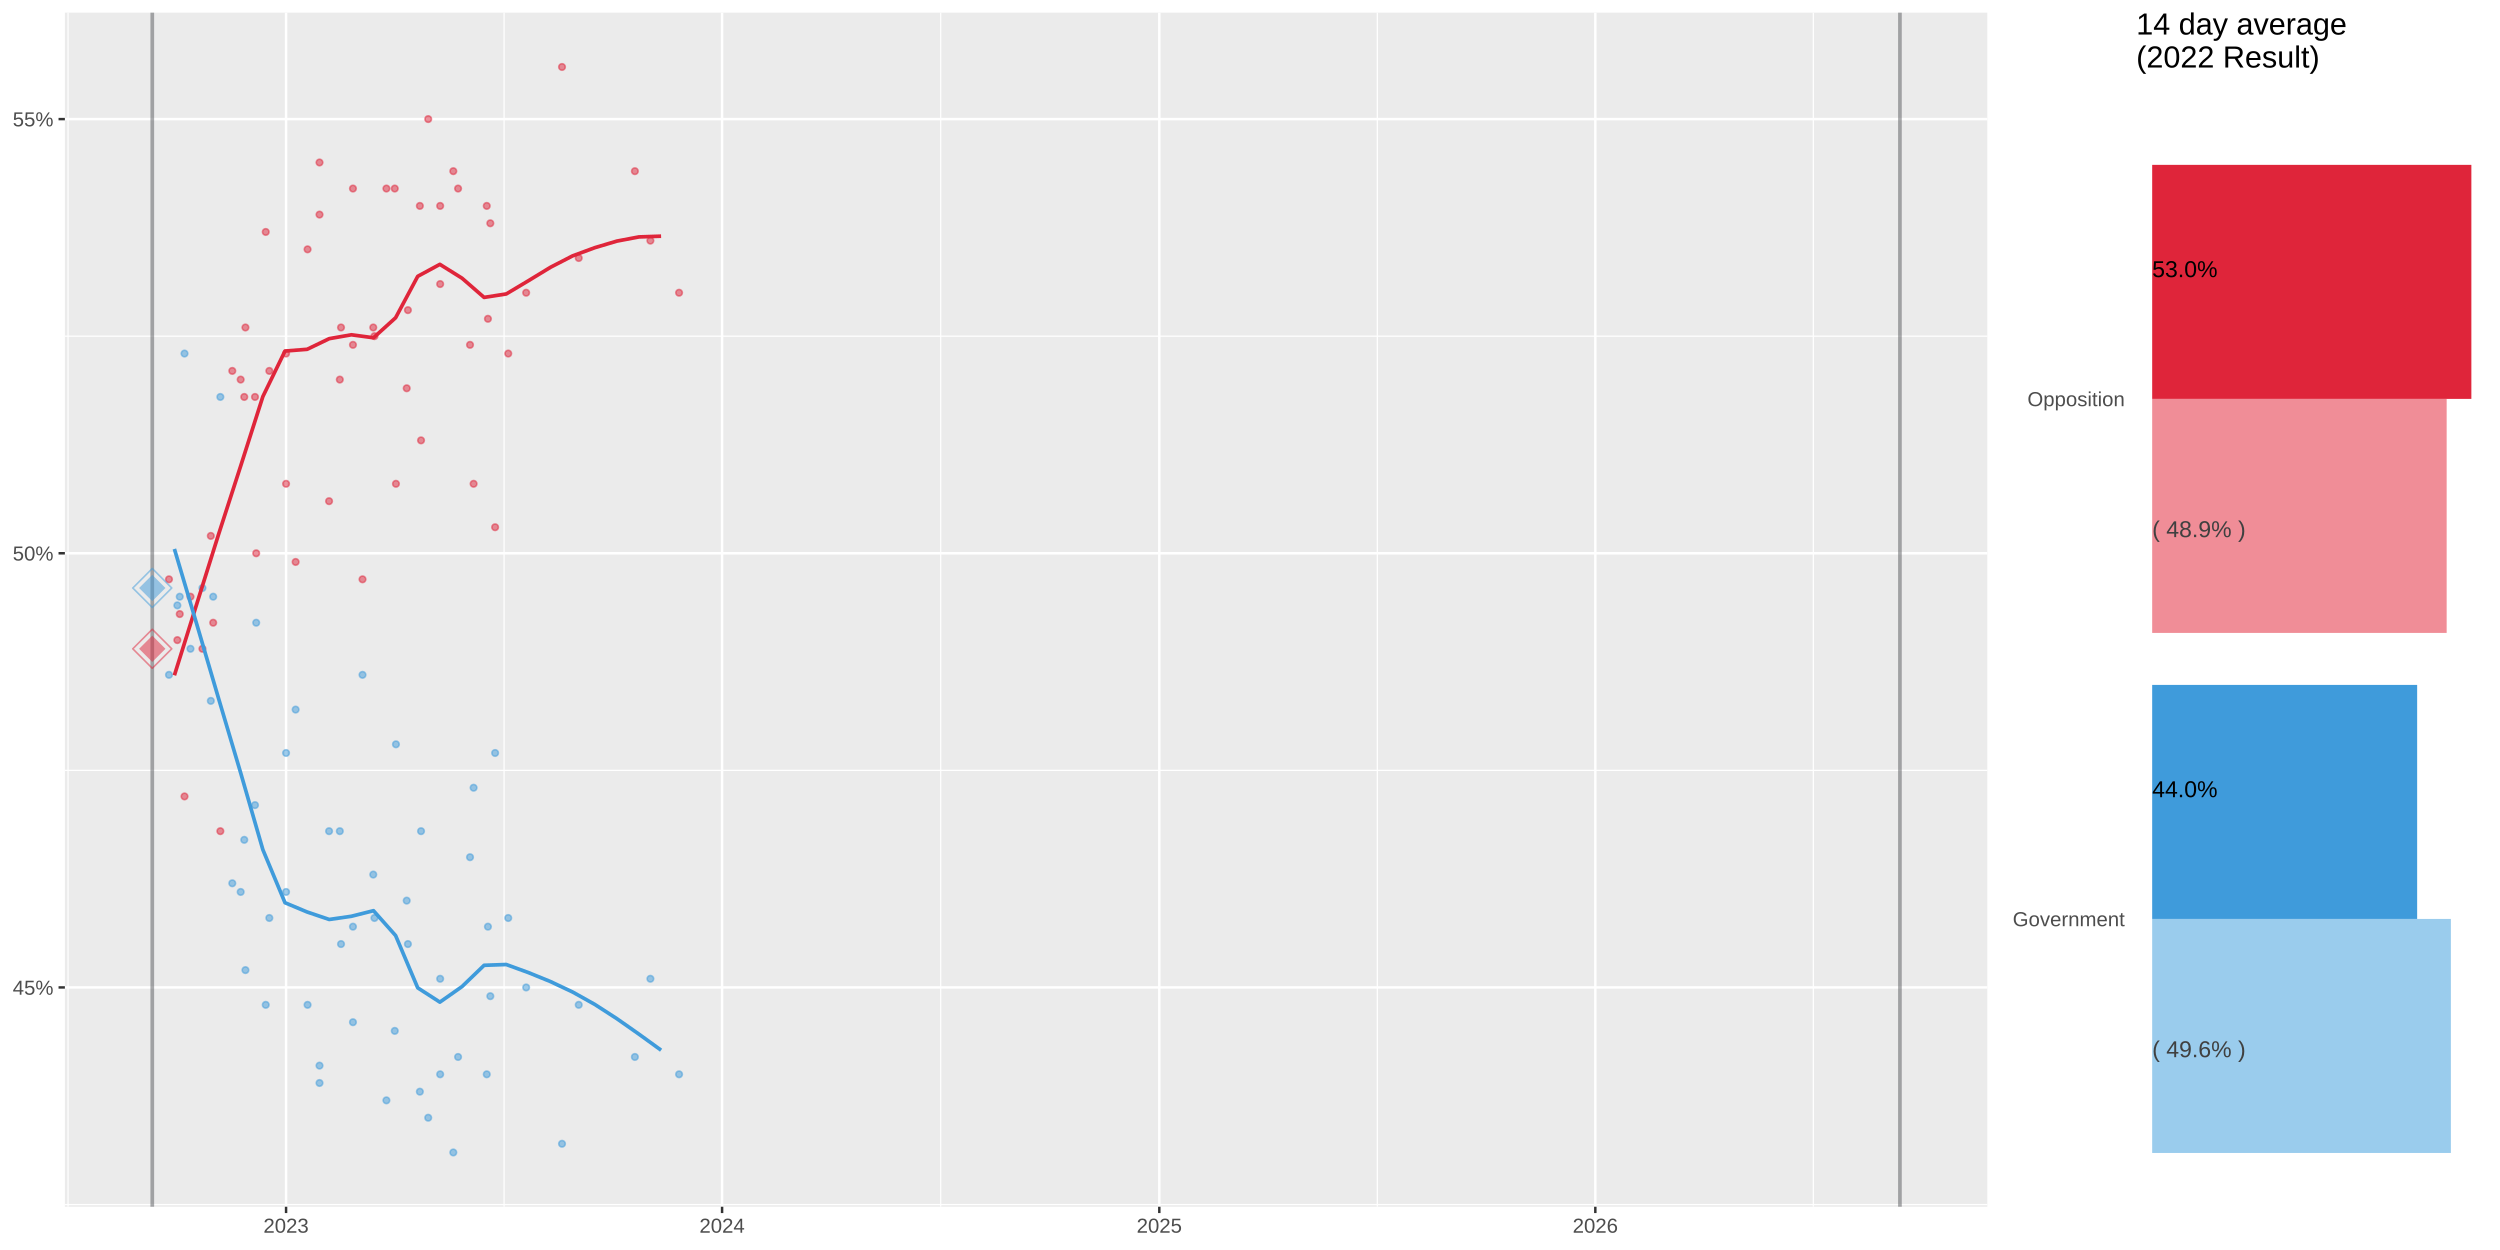
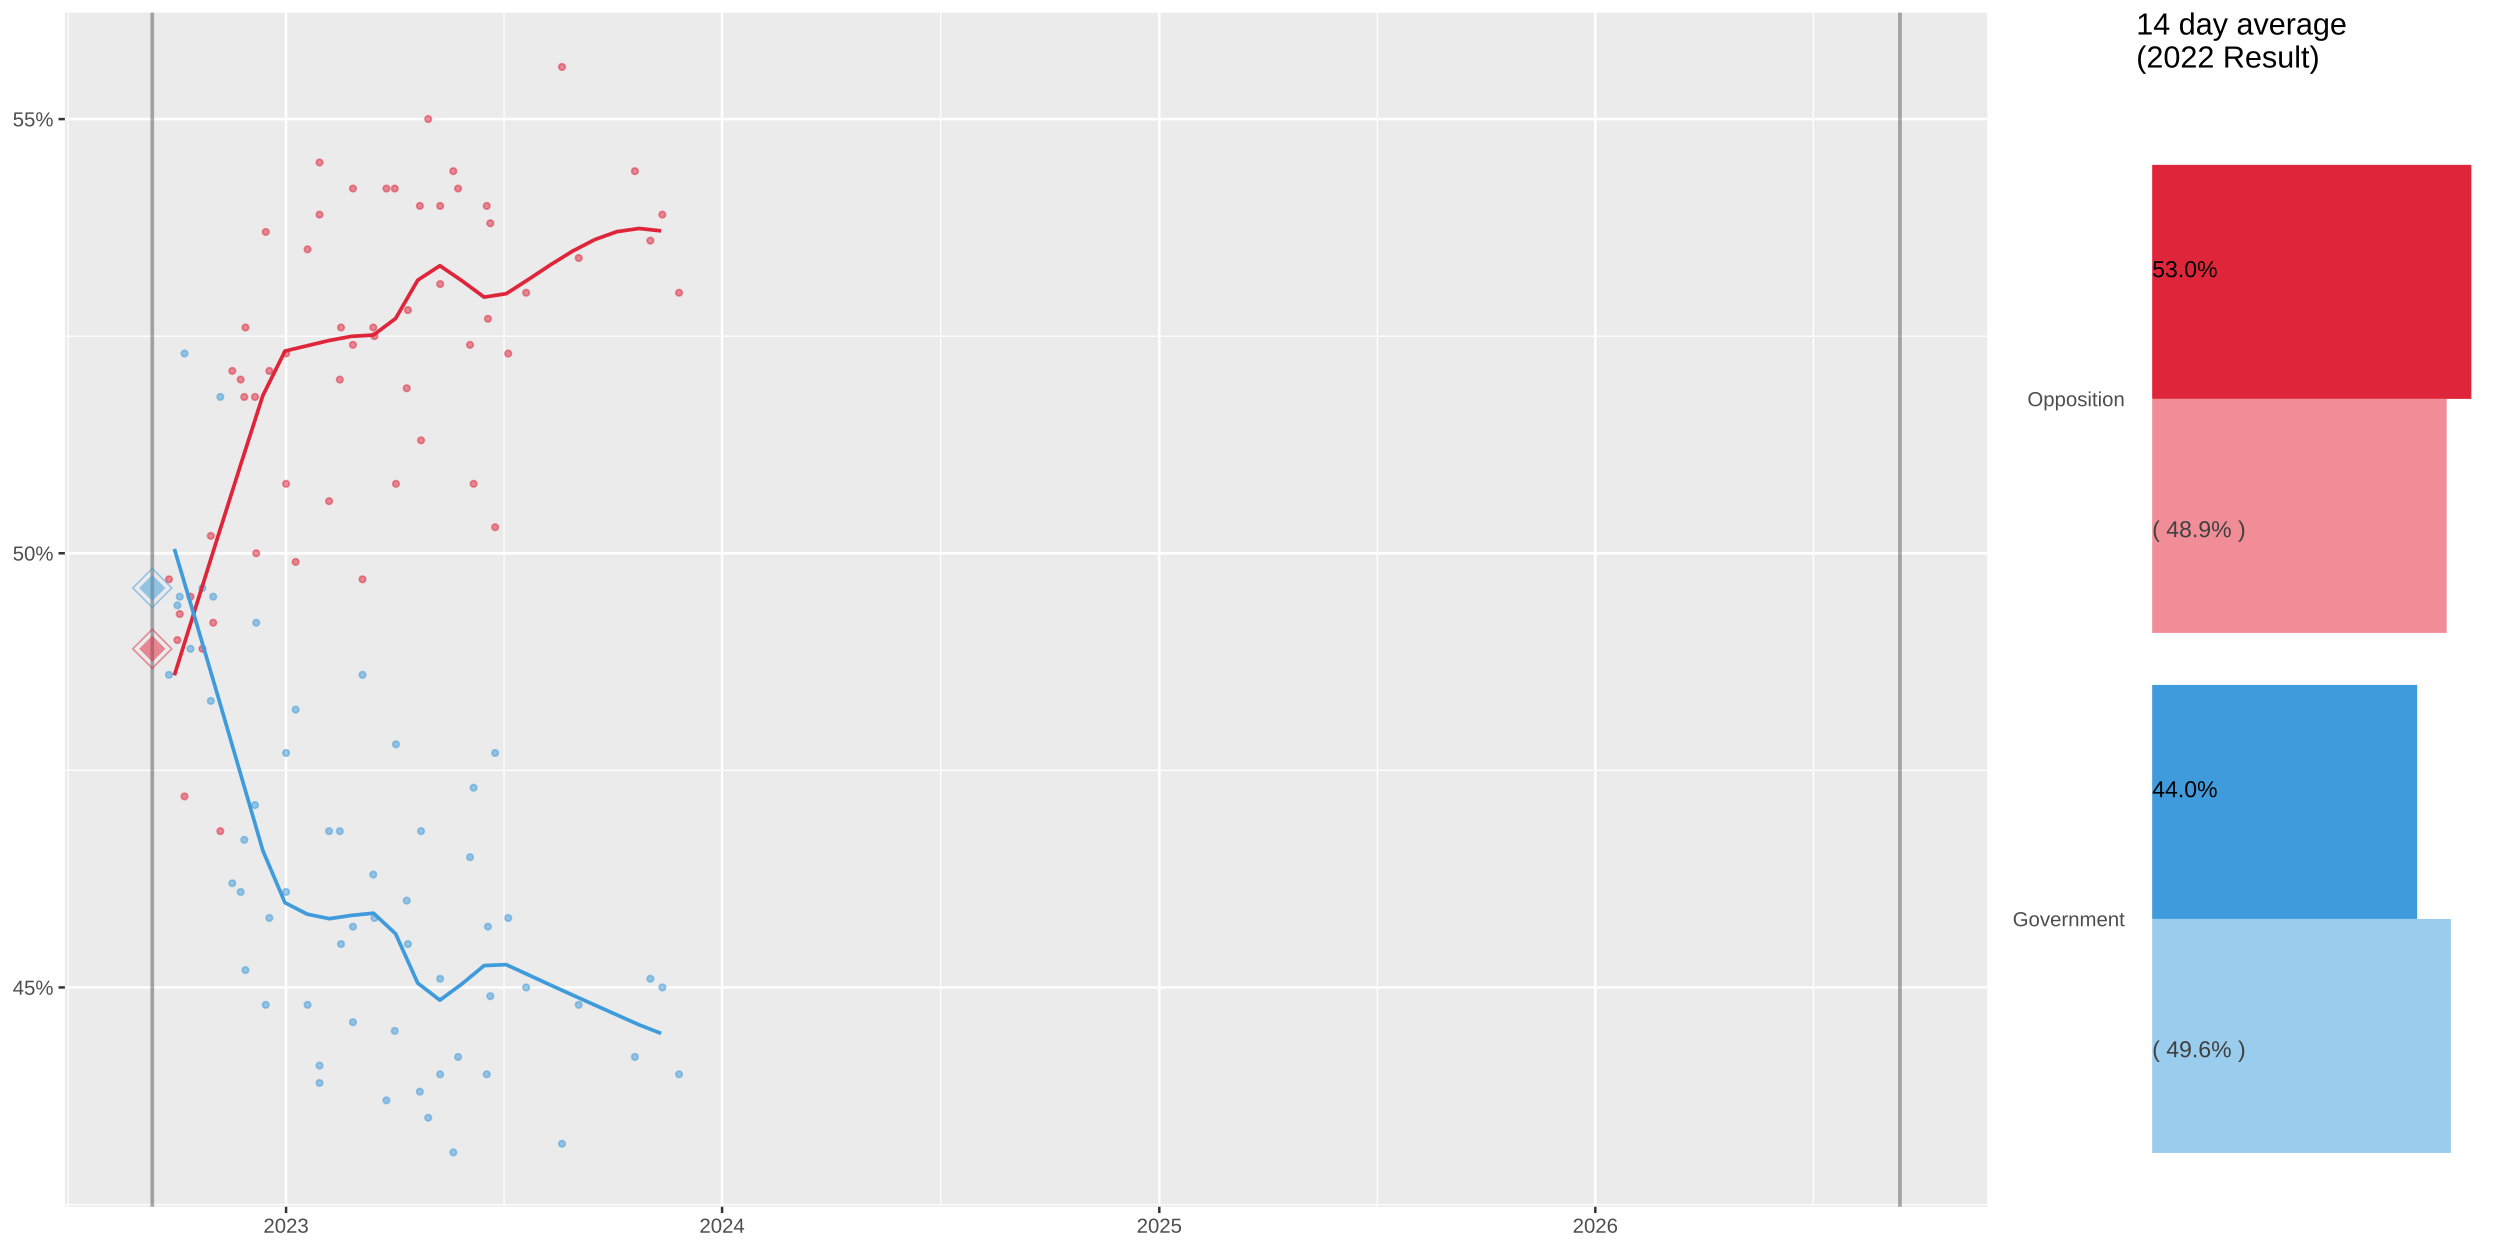
<svg xmlns="http://www.w3.org/2000/svg" class="svglite" width="1080.00pt" height="540.00pt" viewBox="0 0 1080.00 540.00">
  <defs>
    <style type="text/css">
    line, polyline, polygon, path, rect, circle {
      fill: none;
      stroke: #000000;
      stroke-linecap: round;
      stroke-linejoin: round;
      stroke-miterlimit: 10.00;
    }
    text {
      white-space: pre;
    }
  </style>
  </defs>
  <rect width="100%" height="100%" style="stroke: none; fill: none;" />
  <defs>
    <clipPath id="cpMC4wMHwxMDgwLjAwfDAuMDB8NTQwLjAw">
      <rect x="0.00" y="0.00" width="1080.00" height="540.00" />
    </clipPath>
  </defs>
  <g clip-path="url(#cpMC4wMHwxMDgwLjAwfDAuMDB8NTQwLjAw)">
</g>
  <defs>
    <clipPath id="cpMC4wMHw4NjQuMDB8MC4wMHw1NDAuMDA=">
      <rect x="0.00" y="0.00" width="864.00" height="540.00" />
    </clipPath>
  </defs>
  <g clip-path="url(#cpMC4wMHw4NjQuMDB8MC4wMHw1NDAuMDA=)">
    <rect x="0.00" y="0.00" width="864.00" height="540.00" style="stroke-width: 1.07; stroke: #FFFFFF; fill: #FFFFFF;" />
  </g>
  <g clip-path="url(#cpMC4wMHwxMDgwLjAwfDAuMDB8NTQwLjAw)">
</g>
  <defs>
    <clipPath id="cpMjguMDN8ODU4LjUyfDUuNDh8NTIxLjMx">
      <rect x="28.03" y="5.48" width="830.49" height="515.83" />
    </clipPath>
  </defs>
  <g clip-path="url(#cpMjguMDN8ODU4LjUyfDUuNDh8NTIxLjMx)">
    <rect x="28.03" y="5.48" width="830.49" height="515.83" style="stroke-width: 1.07; stroke: none; fill: #EBEBEB;" />
    <polyline points="28.03,520.37 858.52,520.37 " style="stroke-width: 0.53; stroke: #FFFFFF; stroke-linecap: butt;" />
    <polyline points="28.03,332.80 858.52,332.80 " style="stroke-width: 0.53; stroke: #FFFFFF; stroke-linecap: butt;" />
    <polyline points="28.03,145.22 858.52,145.22 " style="stroke-width: 0.53; stroke: #FFFFFF; stroke-linecap: butt;" />
    <polyline points="29.40,521.31 29.40,5.48 " style="stroke-width: 0.53; stroke: #FFFFFF; stroke-linecap: butt;" />
    <polyline points="217.76,521.31 217.76,5.48 " style="stroke-width: 0.53; stroke: #FFFFFF; stroke-linecap: butt;" />
    <polyline points="406.38,521.31 406.38,5.48 " style="stroke-width: 0.53; stroke: #FFFFFF; stroke-linecap: butt;" />
    <polyline points="595.00,521.31 595.00,5.48 " style="stroke-width: 0.53; stroke: #FFFFFF; stroke-linecap: butt;" />
    <polyline points="783.36,521.31 783.36,5.48 " style="stroke-width: 0.53; stroke: #FFFFFF; stroke-linecap: butt;" />
    <polyline points="28.03,426.58 858.52,426.58 " style="stroke-width: 1.07; stroke: #FFFFFF; stroke-linecap: butt;" />
    <polyline points="28.03,239.01 858.52,239.01 " style="stroke-width: 1.07; stroke: #FFFFFF; stroke-linecap: butt;" />
    <polyline points="28.03,51.44 858.52,51.44 " style="stroke-width: 1.07; stroke: #FFFFFF; stroke-linecap: butt;" />
    <polyline points="123.58,521.31 123.58,5.48 " style="stroke-width: 1.07; stroke: #FFFFFF; stroke-linecap: butt;" />
    <polyline points="311.94,521.31 311.94,5.48 " style="stroke-width: 1.07; stroke: #FFFFFF; stroke-linecap: butt;" />
    <polyline points="500.82,521.31 500.82,5.48 " style="stroke-width: 1.07; stroke: #FFFFFF; stroke-linecap: butt;" />
    <polyline points="689.18,521.31 689.18,5.48 " style="stroke-width: 1.07; stroke: #FFFFFF; stroke-linecap: butt;" />
    <circle cx="293.36" cy="126.46" r="1.42" style="stroke-width: 0.71; stroke: #DF253A; stroke-opacity: 0.50; fill: #DF253A; fill-opacity: 0.50;" />
+     <circle cx="286.14" cy="92.70" r="1.42" style="stroke-width: 0.71; stroke: #DF253A; stroke-opacity: 0.50; fill: #DF253A; fill-opacity: 0.50;" />
    <circle cx="280.97" cy="103.96" r="1.42" style="stroke-width: 0.71; stroke: #DF253A; stroke-opacity: 0.50; fill: #DF253A; fill-opacity: 0.50;" />
    <circle cx="274.27" cy="73.94" r="1.42" style="stroke-width: 0.71; stroke: #DF253A; stroke-opacity: 0.50; fill: #DF253A; fill-opacity: 0.50;" />
    <circle cx="250.01" cy="111.46" r="1.42" style="stroke-width: 0.71; stroke: #DF253A; stroke-opacity: 0.50; fill: #DF253A; fill-opacity: 0.50;" />
    <circle cx="242.79" cy="28.93" r="1.42" style="stroke-width: 0.71; stroke: #DF253A; stroke-opacity: 0.50; fill: #DF253A; fill-opacity: 0.50;" />
    <circle cx="227.30" cy="126.46" r="1.42" style="stroke-width: 0.71; stroke: #DF253A; stroke-opacity: 0.50; fill: #DF253A; fill-opacity: 0.50;" />
    <circle cx="219.56" cy="152.73" r="1.42" style="stroke-width: 0.71; stroke: #DF253A; stroke-opacity: 0.50; fill: #DF253A; fill-opacity: 0.50;" />
    <circle cx="213.89" cy="227.76" r="1.42" style="stroke-width: 0.71; stroke: #DF253A; stroke-opacity: 0.50; fill: #DF253A; fill-opacity: 0.50;" />
    <circle cx="211.82" cy="96.45" r="1.42" style="stroke-width: 0.71; stroke: #DF253A; stroke-opacity: 0.50; fill: #DF253A; fill-opacity: 0.50;" />
    <circle cx="210.79" cy="137.72" r="1.42" style="stroke-width: 0.71; stroke: #DF253A; stroke-opacity: 0.50; fill: #DF253A; fill-opacity: 0.50;" />
    <circle cx="210.28" cy="88.95" r="1.42" style="stroke-width: 0.71; stroke: #DF253A; stroke-opacity: 0.50; fill: #DF253A; fill-opacity: 0.50;" />
    <circle cx="204.60" cy="209.00" r="1.42" style="stroke-width: 0.71; stroke: #DF253A; stroke-opacity: 0.50; fill: #DF253A; fill-opacity: 0.50;" />
    <circle cx="203.05" cy="148.97" r="1.42" style="stroke-width: 0.71; stroke: #DF253A; stroke-opacity: 0.50; fill: #DF253A; fill-opacity: 0.50;" />
    <circle cx="197.89" cy="81.45" r="1.42" style="stroke-width: 0.71; stroke: #DF253A; stroke-opacity: 0.50; fill: #DF253A; fill-opacity: 0.50;" />
    <circle cx="195.83" cy="73.94" r="1.42" style="stroke-width: 0.71; stroke: #DF253A; stroke-opacity: 0.50; fill: #DF253A; fill-opacity: 0.50;" />
    <circle cx="190.15" cy="122.71" r="1.42" style="stroke-width: 0.71; stroke: #DF253A; stroke-opacity: 0.50; fill: #DF253A; fill-opacity: 0.50;" />
    <circle cx="190.15" cy="88.95" r="1.42" style="stroke-width: 0.71; stroke: #DF253A; stroke-opacity: 0.50; fill: #DF253A; fill-opacity: 0.50;" />
    <circle cx="184.99" cy="51.44" r="1.42" style="stroke-width: 0.71; stroke: #DF253A; stroke-opacity: 0.50; fill: #DF253A; fill-opacity: 0.50;" />
    <circle cx="181.89" cy="190.24" r="1.42" style="stroke-width: 0.71; stroke: #DF253A; stroke-opacity: 0.50; fill: #DF253A; fill-opacity: 0.50;" />
    <circle cx="181.38" cy="88.95" r="1.42" style="stroke-width: 0.71; stroke: #DF253A; stroke-opacity: 0.50; fill: #DF253A; fill-opacity: 0.50;" />
    <circle cx="176.22" cy="133.97" r="1.42" style="stroke-width: 0.71; stroke: #DF253A; stroke-opacity: 0.50; fill: #DF253A; fill-opacity: 0.50;" />
    <circle cx="175.70" cy="167.73" r="1.42" style="stroke-width: 0.71; stroke: #DF253A; stroke-opacity: 0.50; fill: #DF253A; fill-opacity: 0.50;" />
    <circle cx="171.05" cy="209.00" r="1.42" style="stroke-width: 0.71; stroke: #DF253A; stroke-opacity: 0.50; fill: #DF253A; fill-opacity: 0.50;" />
    <circle cx="170.54" cy="81.45" r="1.42" style="stroke-width: 0.71; stroke: #DF253A; stroke-opacity: 0.50; fill: #DF253A; fill-opacity: 0.50;" />
    <circle cx="166.93" cy="81.45" r="1.42" style="stroke-width: 0.71; stroke: #DF253A; stroke-opacity: 0.50; fill: #DF253A; fill-opacity: 0.50;" />
    <circle cx="161.77" cy="145.22" r="1.42" style="stroke-width: 0.71; stroke: #DF253A; stroke-opacity: 0.50; fill: #DF253A; fill-opacity: 0.50;" />
    <circle cx="161.25" cy="141.47" r="1.42" style="stroke-width: 0.71; stroke: #DF253A; stroke-opacity: 0.50; fill: #DF253A; fill-opacity: 0.50;" />
    <circle cx="156.61" cy="250.26" r="1.42" style="stroke-width: 0.71; stroke: #DF253A; stroke-opacity: 0.50; fill: #DF253A; fill-opacity: 0.50;" />
    <circle cx="152.48" cy="148.97" r="1.42" style="stroke-width: 0.71; stroke: #DF253A; stroke-opacity: 0.50; fill: #DF253A; fill-opacity: 0.50;" />
    <circle cx="152.48" cy="81.45" r="1.42" style="stroke-width: 0.71; stroke: #DF253A; stroke-opacity: 0.50; fill: #DF253A; fill-opacity: 0.50;" />
    <circle cx="147.32" cy="141.47" r="1.42" style="stroke-width: 0.71; stroke: #DF253A; stroke-opacity: 0.50; fill: #DF253A; fill-opacity: 0.50;" />
    <circle cx="146.80" cy="163.98" r="1.42" style="stroke-width: 0.71; stroke: #DF253A; stroke-opacity: 0.50; fill: #DF253A; fill-opacity: 0.50;" />
    <circle cx="142.16" cy="216.50" r="1.42" style="stroke-width: 0.71; stroke: #DF253A; stroke-opacity: 0.50; fill: #DF253A; fill-opacity: 0.50;" />
    <circle cx="138.03" cy="70.19" r="1.42" style="stroke-width: 0.71; stroke: #DF253A; stroke-opacity: 0.50; fill: #DF253A; fill-opacity: 0.50;" />
    <circle cx="138.03" cy="92.70" r="1.42" style="stroke-width: 0.71; stroke: #DF253A; stroke-opacity: 0.50; fill: #DF253A; fill-opacity: 0.50;" />
    <circle cx="123.58" cy="209.00" r="1.42" style="stroke-width: 0.71; stroke: #DF253A; stroke-opacity: 0.50; fill: #DF253A; fill-opacity: 0.50;" />
    <circle cx="132.87" cy="107.71" r="1.42" style="stroke-width: 0.71; stroke: #DF253A; stroke-opacity: 0.50; fill: #DF253A; fill-opacity: 0.50;" />
    <circle cx="127.71" cy="242.76" r="1.42" style="stroke-width: 0.71; stroke: #DF253A; stroke-opacity: 0.50; fill: #DF253A; fill-opacity: 0.50;" />
    <circle cx="123.58" cy="152.73" r="1.42" style="stroke-width: 0.71; stroke: #DF253A; stroke-opacity: 0.50; fill: #DF253A; fill-opacity: 0.50;" />
    <circle cx="116.35" cy="160.23" r="1.42" style="stroke-width: 0.71; stroke: #DF253A; stroke-opacity: 0.50; fill: #DF253A; fill-opacity: 0.50;" />
    <circle cx="114.80" cy="100.20" r="1.42" style="stroke-width: 0.71; stroke: #DF253A; stroke-opacity: 0.50; fill: #DF253A; fill-opacity: 0.50;" />
    <circle cx="110.68" cy="239.01" r="1.42" style="stroke-width: 0.71; stroke: #DF253A; stroke-opacity: 0.50; fill: #DF253A; fill-opacity: 0.50;" />
    <circle cx="110.16" cy="171.48" r="1.42" style="stroke-width: 0.71; stroke: #DF253A; stroke-opacity: 0.50; fill: #DF253A; fill-opacity: 0.50;" />
    <circle cx="106.03" cy="141.47" r="1.42" style="stroke-width: 0.71; stroke: #DF253A; stroke-opacity: 0.50; fill: #DF253A; fill-opacity: 0.50;" />
    <circle cx="105.52" cy="171.48" r="1.42" style="stroke-width: 0.71; stroke: #DF253A; stroke-opacity: 0.50; fill: #DF253A; fill-opacity: 0.50;" />
    <circle cx="103.97" cy="163.98" r="1.42" style="stroke-width: 0.71; stroke: #DF253A; stroke-opacity: 0.50; fill: #DF253A; fill-opacity: 0.50;" />
    <circle cx="100.35" cy="160.23" r="1.42" style="stroke-width: 0.71; stroke: #DF253A; stroke-opacity: 0.50; fill: #DF253A; fill-opacity: 0.50;" />
    <circle cx="95.19" cy="359.06" r="1.42" style="stroke-width: 0.71; stroke: #DF253A; stroke-opacity: 0.50; fill: #DF253A; fill-opacity: 0.50;" />
    <circle cx="92.10" cy="269.02" r="1.42" style="stroke-width: 0.71; stroke: #DF253A; stroke-opacity: 0.50; fill: #DF253A; fill-opacity: 0.50;" />
    <circle cx="91.07" cy="231.51" r="1.42" style="stroke-width: 0.71; stroke: #DF253A; stroke-opacity: 0.50; fill: #DF253A; fill-opacity: 0.50;" />
    <circle cx="87.45" cy="280.28" r="1.42" style="stroke-width: 0.71; stroke: #DF253A; stroke-opacity: 0.50; fill: #DF253A; fill-opacity: 0.50;" />
    <circle cx="82.29" cy="257.77" r="1.42" style="stroke-width: 0.71; stroke: #DF253A; stroke-opacity: 0.50; fill: #DF253A; fill-opacity: 0.50;" />
    <circle cx="79.71" cy="344.05" r="1.42" style="stroke-width: 0.71; stroke: #DF253A; stroke-opacity: 0.50; fill: #DF253A; fill-opacity: 0.50;" />
    <circle cx="77.65" cy="265.27" r="1.42" style="stroke-width: 0.71; stroke: #DF253A; stroke-opacity: 0.50; fill: #DF253A; fill-opacity: 0.50;" />
    <circle cx="76.62" cy="276.52" r="1.42" style="stroke-width: 0.71; stroke: #DF253A; stroke-opacity: 0.50; fill: #DF253A; fill-opacity: 0.50;" />
    <circle cx="73.00" cy="250.26" r="1.42" style="stroke-width: 0.71; stroke: #DF253A; stroke-opacity: 0.50; fill: #DF253A; fill-opacity: 0.50;" />
    <circle cx="293.36" cy="464.10" r="1.42" style="stroke-width: 0.71; stroke: #3F9BDB; stroke-opacity: 0.50; fill: #3F9BDB; fill-opacity: 0.50;" />
+     <circle cx="286.14" cy="426.58" r="1.42" style="stroke-width: 0.71; stroke: #3F9BDB; stroke-opacity: 0.50; fill: #3F9BDB; fill-opacity: 0.50;" />
    <circle cx="280.97" cy="422.83" r="1.42" style="stroke-width: 0.71; stroke: #3F9BDB; stroke-opacity: 0.50; fill: #3F9BDB; fill-opacity: 0.50;" />
    <circle cx="274.27" cy="456.60" r="1.42" style="stroke-width: 0.71; stroke: #3F9BDB; stroke-opacity: 0.50; fill: #3F9BDB; fill-opacity: 0.50;" />
    <circle cx="250.01" cy="434.09" r="1.42" style="stroke-width: 0.71; stroke: #3F9BDB; stroke-opacity: 0.50; fill: #3F9BDB; fill-opacity: 0.50;" />
    <circle cx="242.79" cy="494.11" r="1.42" style="stroke-width: 0.71; stroke: #3F9BDB; stroke-opacity: 0.50; fill: #3F9BDB; fill-opacity: 0.50;" />
    <circle cx="227.30" cy="426.58" r="1.42" style="stroke-width: 0.71; stroke: #3F9BDB; stroke-opacity: 0.50; fill: #3F9BDB; fill-opacity: 0.50;" />
    <circle cx="219.56" cy="396.57" r="1.42" style="stroke-width: 0.71; stroke: #3F9BDB; stroke-opacity: 0.50; fill: #3F9BDB; fill-opacity: 0.50;" />
    <circle cx="213.89" cy="325.29" r="1.42" style="stroke-width: 0.71; stroke: #3F9BDB; stroke-opacity: 0.50; fill: #3F9BDB; fill-opacity: 0.50;" />
    <circle cx="211.82" cy="430.34" r="1.42" style="stroke-width: 0.71; stroke: #3F9BDB; stroke-opacity: 0.50; fill: #3F9BDB; fill-opacity: 0.50;" />
    <circle cx="210.79" cy="400.32" r="1.42" style="stroke-width: 0.71; stroke: #3F9BDB; stroke-opacity: 0.50; fill: #3F9BDB; fill-opacity: 0.50;" />
    <circle cx="210.28" cy="464.10" r="1.42" style="stroke-width: 0.71; stroke: #3F9BDB; stroke-opacity: 0.50; fill: #3F9BDB; fill-opacity: 0.50;" />
    <circle cx="204.60" cy="340.30" r="1.42" style="stroke-width: 0.71; stroke: #3F9BDB; stroke-opacity: 0.50; fill: #3F9BDB; fill-opacity: 0.50;" />
    <circle cx="203.05" cy="370.31" r="1.42" style="stroke-width: 0.71; stroke: #3F9BDB; stroke-opacity: 0.50; fill: #3F9BDB; fill-opacity: 0.50;" />
    <circle cx="197.89" cy="456.60" r="1.42" style="stroke-width: 0.71; stroke: #3F9BDB; stroke-opacity: 0.50; fill: #3F9BDB; fill-opacity: 0.50;" />
    <circle cx="195.83" cy="497.86" r="1.42" style="stroke-width: 0.71; stroke: #3F9BDB; stroke-opacity: 0.50; fill: #3F9BDB; fill-opacity: 0.50;" />
    <circle cx="190.15" cy="422.83" r="1.42" style="stroke-width: 0.71; stroke: #3F9BDB; stroke-opacity: 0.50; fill: #3F9BDB; fill-opacity: 0.50;" />
    <circle cx="190.15" cy="464.10" r="1.42" style="stroke-width: 0.71; stroke: #3F9BDB; stroke-opacity: 0.50; fill: #3F9BDB; fill-opacity: 0.50;" />
    <circle cx="184.99" cy="482.86" r="1.42" style="stroke-width: 0.71; stroke: #3F9BDB; stroke-opacity: 0.50; fill: #3F9BDB; fill-opacity: 0.50;" />
    <circle cx="181.89" cy="359.06" r="1.42" style="stroke-width: 0.71; stroke: #3F9BDB; stroke-opacity: 0.50; fill: #3F9BDB; fill-opacity: 0.50;" />
    <circle cx="181.38" cy="471.60" r="1.42" style="stroke-width: 0.71; stroke: #3F9BDB; stroke-opacity: 0.50; fill: #3F9BDB; fill-opacity: 0.50;" />
    <circle cx="176.22" cy="407.83" r="1.42" style="stroke-width: 0.71; stroke: #3F9BDB; stroke-opacity: 0.50; fill: #3F9BDB; fill-opacity: 0.50;" />
    <circle cx="175.70" cy="389.07" r="1.42" style="stroke-width: 0.71; stroke: #3F9BDB; stroke-opacity: 0.50; fill: #3F9BDB; fill-opacity: 0.50;" />
    <circle cx="171.05" cy="321.54" r="1.42" style="stroke-width: 0.71; stroke: #3F9BDB; stroke-opacity: 0.50; fill: #3F9BDB; fill-opacity: 0.50;" />
    <circle cx="170.54" cy="445.34" r="1.42" style="stroke-width: 0.71; stroke: #3F9BDB; stroke-opacity: 0.50; fill: #3F9BDB; fill-opacity: 0.50;" />
    <circle cx="166.93" cy="475.35" r="1.42" style="stroke-width: 0.71; stroke: #3F9BDB; stroke-opacity: 0.50; fill: #3F9BDB; fill-opacity: 0.50;" />
    <circle cx="161.77" cy="396.57" r="1.42" style="stroke-width: 0.71; stroke: #3F9BDB; stroke-opacity: 0.50; fill: #3F9BDB; fill-opacity: 0.50;" />
    <circle cx="161.25" cy="377.81" r="1.42" style="stroke-width: 0.71; stroke: #3F9BDB; stroke-opacity: 0.50; fill: #3F9BDB; fill-opacity: 0.50;" />
    <circle cx="156.61" cy="291.53" r="1.42" style="stroke-width: 0.71; stroke: #3F9BDB; stroke-opacity: 0.50; fill: #3F9BDB; fill-opacity: 0.50;" />
    <circle cx="152.48" cy="400.32" r="1.42" style="stroke-width: 0.71; stroke: #3F9BDB; stroke-opacity: 0.50; fill: #3F9BDB; fill-opacity: 0.50;" />
    <circle cx="152.48" cy="441.59" r="1.42" style="stroke-width: 0.71; stroke: #3F9BDB; stroke-opacity: 0.50; fill: #3F9BDB; fill-opacity: 0.50;" />
    <circle cx="147.32" cy="407.83" r="1.42" style="stroke-width: 0.71; stroke: #3F9BDB; stroke-opacity: 0.50; fill: #3F9BDB; fill-opacity: 0.50;" />
    <circle cx="146.80" cy="359.06" r="1.42" style="stroke-width: 0.71; stroke: #3F9BDB; stroke-opacity: 0.50; fill: #3F9BDB; fill-opacity: 0.50;" />
    <circle cx="142.16" cy="359.06" r="1.42" style="stroke-width: 0.71; stroke: #3F9BDB; stroke-opacity: 0.50; fill: #3F9BDB; fill-opacity: 0.50;" />
    <circle cx="138.03" cy="467.85" r="1.42" style="stroke-width: 0.71; stroke: #3F9BDB; stroke-opacity: 0.50; fill: #3F9BDB; fill-opacity: 0.50;" />
    <circle cx="138.03" cy="460.35" r="1.42" style="stroke-width: 0.71; stroke: #3F9BDB; stroke-opacity: 0.50; fill: #3F9BDB; fill-opacity: 0.50;" />
    <circle cx="123.58" cy="325.29" r="1.42" style="stroke-width: 0.71; stroke: #3F9BDB; stroke-opacity: 0.50; fill: #3F9BDB; fill-opacity: 0.50;" />
    <circle cx="132.87" cy="434.09" r="1.42" style="stroke-width: 0.71; stroke: #3F9BDB; stroke-opacity: 0.50; fill: #3F9BDB; fill-opacity: 0.50;" />
    <circle cx="127.71" cy="306.54" r="1.42" style="stroke-width: 0.71; stroke: #3F9BDB; stroke-opacity: 0.50; fill: #3F9BDB; fill-opacity: 0.50;" />
    <circle cx="123.58" cy="385.32" r="1.42" style="stroke-width: 0.71; stroke: #3F9BDB; stroke-opacity: 0.50; fill: #3F9BDB; fill-opacity: 0.50;" />
    <circle cx="116.35" cy="396.57" r="1.42" style="stroke-width: 0.71; stroke: #3F9BDB; stroke-opacity: 0.50; fill: #3F9BDB; fill-opacity: 0.50;" />
    <circle cx="114.80" cy="434.09" r="1.42" style="stroke-width: 0.71; stroke: #3F9BDB; stroke-opacity: 0.50; fill: #3F9BDB; fill-opacity: 0.50;" />
    <circle cx="110.68" cy="269.02" r="1.42" style="stroke-width: 0.71; stroke: #3F9BDB; stroke-opacity: 0.50; fill: #3F9BDB; fill-opacity: 0.50;" />
    <circle cx="110.16" cy="347.80" r="1.42" style="stroke-width: 0.71; stroke: #3F9BDB; stroke-opacity: 0.50; fill: #3F9BDB; fill-opacity: 0.50;" />
    <circle cx="106.03" cy="419.08" r="1.42" style="stroke-width: 0.71; stroke: #3F9BDB; stroke-opacity: 0.50; fill: #3F9BDB; fill-opacity: 0.50;" />
    <circle cx="105.52" cy="362.81" r="1.42" style="stroke-width: 0.71; stroke: #3F9BDB; stroke-opacity: 0.50; fill: #3F9BDB; fill-opacity: 0.50;" />
    <circle cx="103.97" cy="385.32" r="1.42" style="stroke-width: 0.71; stroke: #3F9BDB; stroke-opacity: 0.50; fill: #3F9BDB; fill-opacity: 0.50;" />
    <circle cx="100.35" cy="381.57" r="1.42" style="stroke-width: 0.71; stroke: #3F9BDB; stroke-opacity: 0.50; fill: #3F9BDB; fill-opacity: 0.50;" />
    <circle cx="95.19" cy="171.48" r="1.42" style="stroke-width: 0.71; stroke: #3F9BDB; stroke-opacity: 0.50; fill: #3F9BDB; fill-opacity: 0.50;" />
    <circle cx="92.10" cy="257.77" r="1.42" style="stroke-width: 0.71; stroke: #3F9BDB; stroke-opacity: 0.50; fill: #3F9BDB; fill-opacity: 0.50;" />
    <circle cx="91.07" cy="302.78" r="1.42" style="stroke-width: 0.71; stroke: #3F9BDB; stroke-opacity: 0.50; fill: #3F9BDB; fill-opacity: 0.50;" />
    <circle cx="87.45" cy="254.02" r="1.42" style="stroke-width: 0.71; stroke: #3F9BDB; stroke-opacity: 0.50; fill: #3F9BDB; fill-opacity: 0.50;" />
    <circle cx="82.29" cy="280.28" r="1.42" style="stroke-width: 0.71; stroke: #3F9BDB; stroke-opacity: 0.50; fill: #3F9BDB; fill-opacity: 0.50;" />
    <circle cx="79.71" cy="152.73" r="1.42" style="stroke-width: 0.71; stroke: #3F9BDB; stroke-opacity: 0.50; fill: #3F9BDB; fill-opacity: 0.50;" />
    <circle cx="77.65" cy="257.77" r="1.42" style="stroke-width: 0.71; stroke: #3F9BDB; stroke-opacity: 0.50; fill: #3F9BDB; fill-opacity: 0.50;" />
    <circle cx="76.62" cy="261.52" r="1.42" style="stroke-width: 0.71; stroke: #3F9BDB; stroke-opacity: 0.50; fill: #3F9BDB; fill-opacity: 0.50;" />
    <circle cx="73.00" cy="291.53" r="1.42" style="stroke-width: 0.71; stroke: #3F9BDB; stroke-opacity: 0.50; fill: #3F9BDB; fill-opacity: 0.50;" />
-     <polyline points="75.34,291.73 84.89,261.25 94.45,230.76 104.01,201.19 113.56,171.30 123.12,151.65 132.68,150.90 142.23,146.30 151.79,144.63 161.35,145.91 170.90,137.27 180.46,119.37 190.02,114.20 199.58,120.17 209.13,128.48 218.69,126.99 228.25,121.29 237.80,115.47 247.36,110.54 256.92,107.01 266.47,104.16 276.03,102.35 285.59,102.03 " style="stroke-width: 1.60; stroke: #DF253A; stroke-linecap: butt;" />
-     <polyline points="75.34,237.15 84.89,269.29 94.45,301.83 104.01,334.02 113.56,367.08 123.12,389.98 132.68,393.98 142.23,397.21 151.79,395.83 161.35,393.42 170.90,404.16 180.46,426.75 190.02,432.92 199.58,426.21 209.13,417.01 218.69,416.67 228.25,420.15 237.80,424.04 247.36,428.55 256.92,433.89 266.47,440.06 276.03,446.76 285.59,453.69 " style="stroke-width: 1.60; stroke: #3F9BDB; stroke-linecap: butt;" />
+     <polyline points="75.34,291.73 84.89,261.25 94.45,230.79 104.01,200.63 113.56,170.85 123.12,151.65 132.68,149.36 142.23,147.09 151.79,145.30 161.35,144.72 170.90,137.57 180.46,121.03 190.02,114.79 199.58,121.31 209.13,128.36 218.69,126.87 228.25,120.74 237.80,114.40 247.36,108.47 256.92,103.51 266.47,100.07 276.03,98.70 285.59,99.74 " style="stroke-width: 1.60; stroke: #DF253A; stroke-linecap: butt;" />
+     <polyline points="75.34,237.15 84.89,269.29 94.45,301.79 104.01,334.64 113.56,367.46 123.12,389.98 132.68,394.90 142.23,396.88 151.79,395.45 161.35,394.50 170.90,403.39 180.46,424.70 190.02,432.06 199.58,425.04 209.13,417.13 218.69,416.73 228.25,421.13 237.80,425.54 247.36,429.87 256.92,434.17 266.47,438.44 276.03,442.69 285.59,446.44 " style="stroke-width: 1.60; stroke: #3F9BDB; stroke-linecap: butt;" />
    <line x1="820.77" y1="521.31" x2="820.77" y2="5.48" style="stroke-width: 1.60; stroke: #56595C; stroke-opacity: 0.50; stroke-linecap: butt;" />
    <line x1="65.78" y1="521.31" x2="65.78" y2="5.48" style="stroke-width: 1.60; stroke: #56595C; stroke-opacity: 0.50; stroke-linecap: butt;" />
    <polygon points="60.09,280.28 65.78,274.59 71.47,280.28 65.78,285.97 " style="stroke-width: 0.71; stroke: none; fill: #DF253A; fill-opacity: 0.50;" />
    <polygon points="60.09,254.02 65.78,248.33 71.47,254.02 65.78,259.70 " style="stroke-width: 0.71; stroke: none; fill: #3F9BDB; fill-opacity: 0.50;" />
    <polygon points="57.36,280.28 65.78,271.85 74.20,280.28 65.78,288.70 " style="stroke-width: 0.71; stroke: #DF253A; stroke-opacity: 0.50;" />
    <polygon points="57.36,254.02 65.78,245.59 74.20,254.02 65.78,262.44 " style="stroke-width: 0.71; stroke: #3F9BDB; stroke-opacity: 0.50;" />
  </g>
  <g clip-path="url(#cpMC4wMHwxMDgwLjAwfDAuMDB8NTQwLjAw)">
    <text x="23.10" y="429.73" text-anchor="end" style="font-size: 8.80px;fill: #4D4D4D; font-family: &quot;Arial&quot;;" textLength="17.62px" lengthAdjust="spacingAndGlyphs">45%</text>
    <text x="23.10" y="242.16" text-anchor="end" style="font-size: 8.80px;fill: #4D4D4D; font-family: &quot;Arial&quot;;" textLength="17.62px" lengthAdjust="spacingAndGlyphs">50%</text>
    <text x="23.10" y="54.59" text-anchor="end" style="font-size: 8.80px;fill: #4D4D4D; font-family: &quot;Arial&quot;;" textLength="17.62px" lengthAdjust="spacingAndGlyphs">55%</text>
    <polyline points="25.29,426.58 28.03,426.58 " style="stroke-width: 1.07; stroke: #333333; stroke-linecap: butt;" />
    <polyline points="25.29,239.01 28.03,239.01 " style="stroke-width: 1.07; stroke: #333333; stroke-linecap: butt;" />
    <polyline points="25.29,51.44 28.03,51.44 " style="stroke-width: 1.07; stroke: #333333; stroke-linecap: butt;" />
    <polyline points="123.58,524.05 123.58,521.31 " style="stroke-width: 1.07; stroke: #333333; stroke-linecap: butt;" />
    <polyline points="311.94,524.05 311.94,521.31 " style="stroke-width: 1.07; stroke: #333333; stroke-linecap: butt;" />
    <polyline points="500.82,524.05 500.82,521.31 " style="stroke-width: 1.07; stroke: #333333; stroke-linecap: butt;" />
    <polyline points="689.18,524.05 689.18,521.31 " style="stroke-width: 1.07; stroke: #333333; stroke-linecap: butt;" />
    <text x="123.58" y="532.54" text-anchor="middle" style="font-size: 8.80px;fill: #4D4D4D; font-family: &quot;Arial&quot;;" textLength="19.58px" lengthAdjust="spacingAndGlyphs">2023</text>
    <text x="311.94" y="532.54" text-anchor="middle" style="font-size: 8.80px;fill: #4D4D4D; font-family: &quot;Arial&quot;;" textLength="19.58px" lengthAdjust="spacingAndGlyphs">2024</text>
    <text x="500.82" y="532.54" text-anchor="middle" style="font-size: 8.80px;fill: #4D4D4D; font-family: &quot;Arial&quot;;" textLength="19.58px" lengthAdjust="spacingAndGlyphs">2025</text>
    <text x="689.18" y="532.54" text-anchor="middle" style="font-size: 8.80px;fill: #4D4D4D; font-family: &quot;Arial&quot;;" textLength="19.58px" lengthAdjust="spacingAndGlyphs">2026</text>
  </g>
  <defs>
    <clipPath id="cpODY0LjAwfDEwODAuMDB8MC4wMHw1NDAuMDA=">
      <rect x="864.00" y="0.00" width="216.00" height="540.00" />
    </clipPath>
  </defs>
  <g clip-path="url(#cpODY0LjAwfDEwODAuMDB8MC4wMHw1NDAuMDA=)">
    <rect x="864.00" y="0.00" width="216.00" height="540.00" style="stroke-width: 1.07; stroke: #FFFFFF; fill: #FFFFFF;" />
  </g>
  <g clip-path="url(#cpMC4wMHwxMDgwLjAwfDAuMDB8NTQwLjAw)">
</g>
  <defs>
    <clipPath id="cpOTIyLjg1fDEwNzQuNTJ8MzcuNTJ8NTMxLjc4">
      <rect x="922.85" y="37.52" width="151.68" height="494.26" />
    </clipPath>
  </defs>
  <g clip-path="url(#cpOTIyLjg1fDEwNzQuNTJ8MzcuNTJ8NTMxLjc4)">
    <rect x="922.85" y="37.52" width="151.68" height="494.26" style="stroke-width: 1.07; stroke: #FFFFFF; fill: #FFFFFF;" />
    <rect x="929.74" y="172.32" width="127.22" height="101.10" style="stroke-width: 1.07; stroke: none; stroke-linecap: butt; stroke-linejoin: miter; fill: #F08D97;" />
    <rect x="929.74" y="396.98" width="129.04" height="101.10" style="stroke-width: 1.07; stroke: none; stroke-linecap: butt; stroke-linejoin: miter; fill: #9ACCED;" />
    <rect x="929.74" y="71.22" width="137.89" height="101.10" style="stroke-width: 1.07; stroke: none; stroke-linecap: butt; stroke-linejoin: miter; fill: #DF253A;" />
    <rect x="929.74" y="295.88" width="114.47" height="101.10" style="stroke-width: 1.07; stroke: none; stroke-linecap: butt; stroke-linejoin: miter; fill: #3F9BDB;" />
    <text x="929.74" y="119.72" style="font-size: 9.96px; font-family: &quot;Arial&quot;;" textLength="28.22px" lengthAdjust="spacingAndGlyphs">53.0%</text>
    <text x="929.74" y="344.38" style="font-size: 9.96px; font-family: &quot;Arial&quot;;" textLength="28.22px" lengthAdjust="spacingAndGlyphs">44.0%</text>
    <text x="929.74" y="232.05" style="font-size: 9.96px;fill: #404040; font-family: &quot;Arial&quot;;" textLength="40.38px" lengthAdjust="spacingAndGlyphs">( 48.9% )</text>
    <text x="929.74" y="456.71" style="font-size: 9.96px;fill: #404040; font-family: &quot;Arial&quot;;" textLength="40.38px" lengthAdjust="spacingAndGlyphs">( 49.6% )</text>
  </g>
  <g clip-path="url(#cpMC4wMHwxMDgwLjAwfDAuMDB8NTQwLjAw)">
    <text x="917.91" y="400.13" text-anchor="end" style="font-size: 8.80px;fill: #4D4D4D; font-family: &quot;Arial&quot;;" textLength="48.43px" lengthAdjust="spacingAndGlyphs">Government</text>
    <text x="917.91" y="175.47" text-anchor="end" style="font-size: 8.80px;fill: #4D4D4D; font-family: &quot;Arial&quot;;" textLength="42.08px" lengthAdjust="spacingAndGlyphs">Opposition</text>
    <text x="922.85" y="14.93" style="font-size: 13.20px; font-family: &quot;Arial&quot;;" textLength="94.61px" lengthAdjust="spacingAndGlyphs">14 day average </text>
    <text x="922.85" y="29.18" style="font-size: 13.20px; font-family: &quot;Arial&quot;;" textLength="82.85px" lengthAdjust="spacingAndGlyphs"> (2022 Result)</text>
  </g>
</svg>
